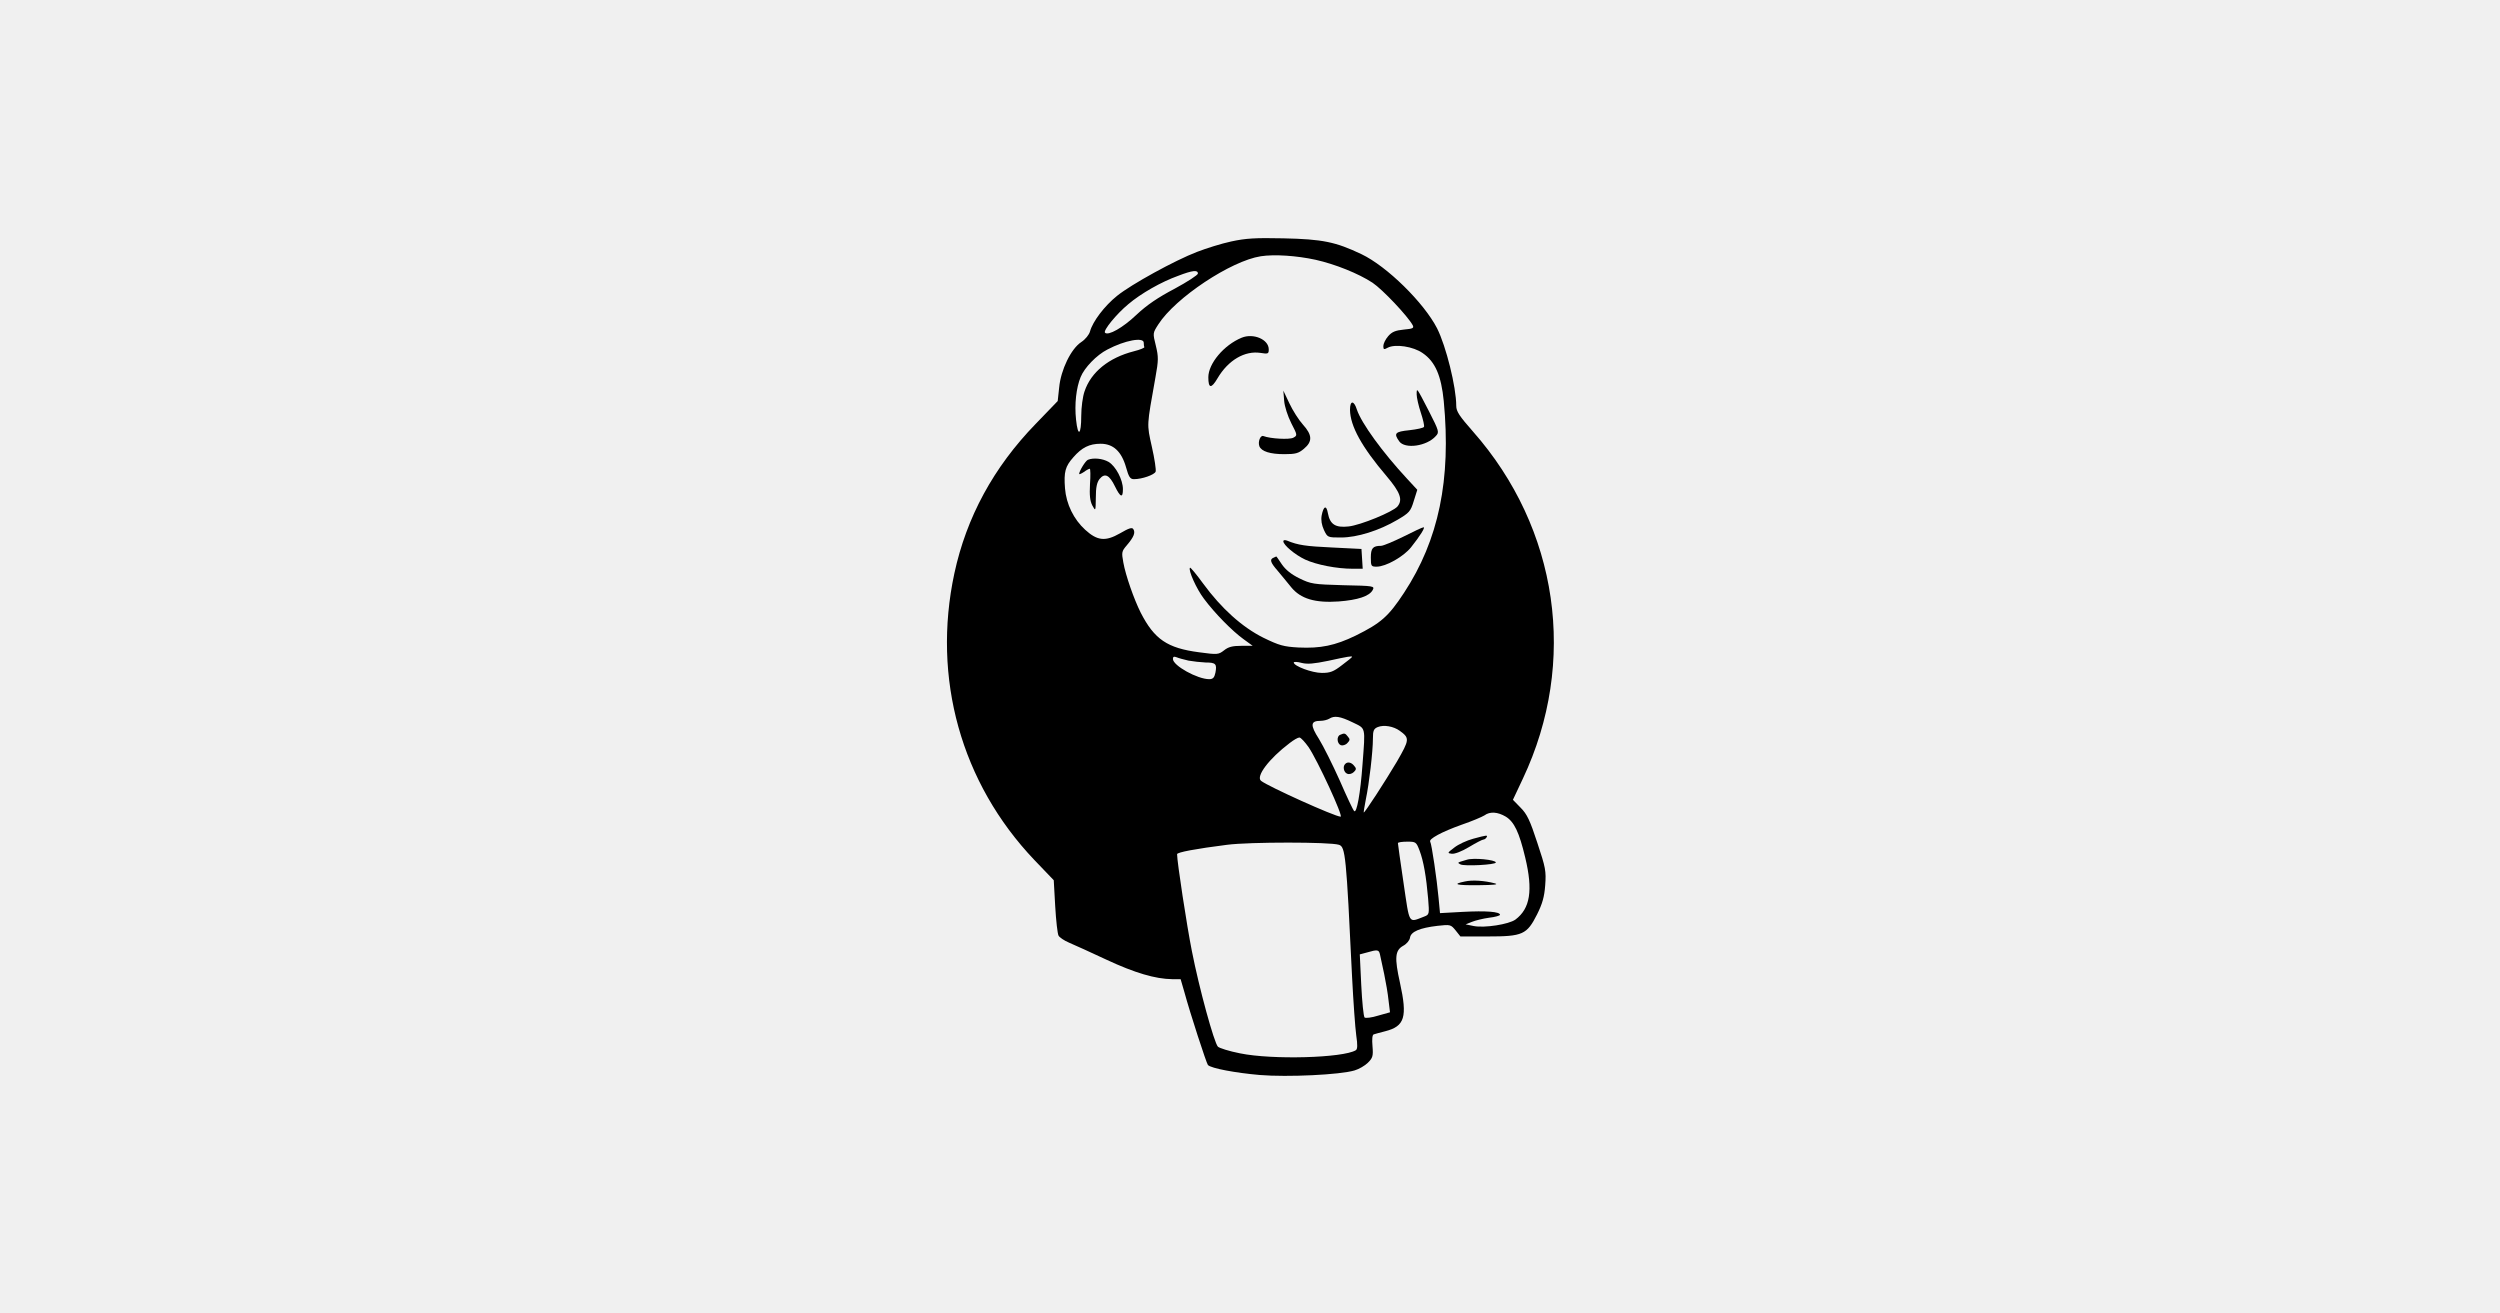
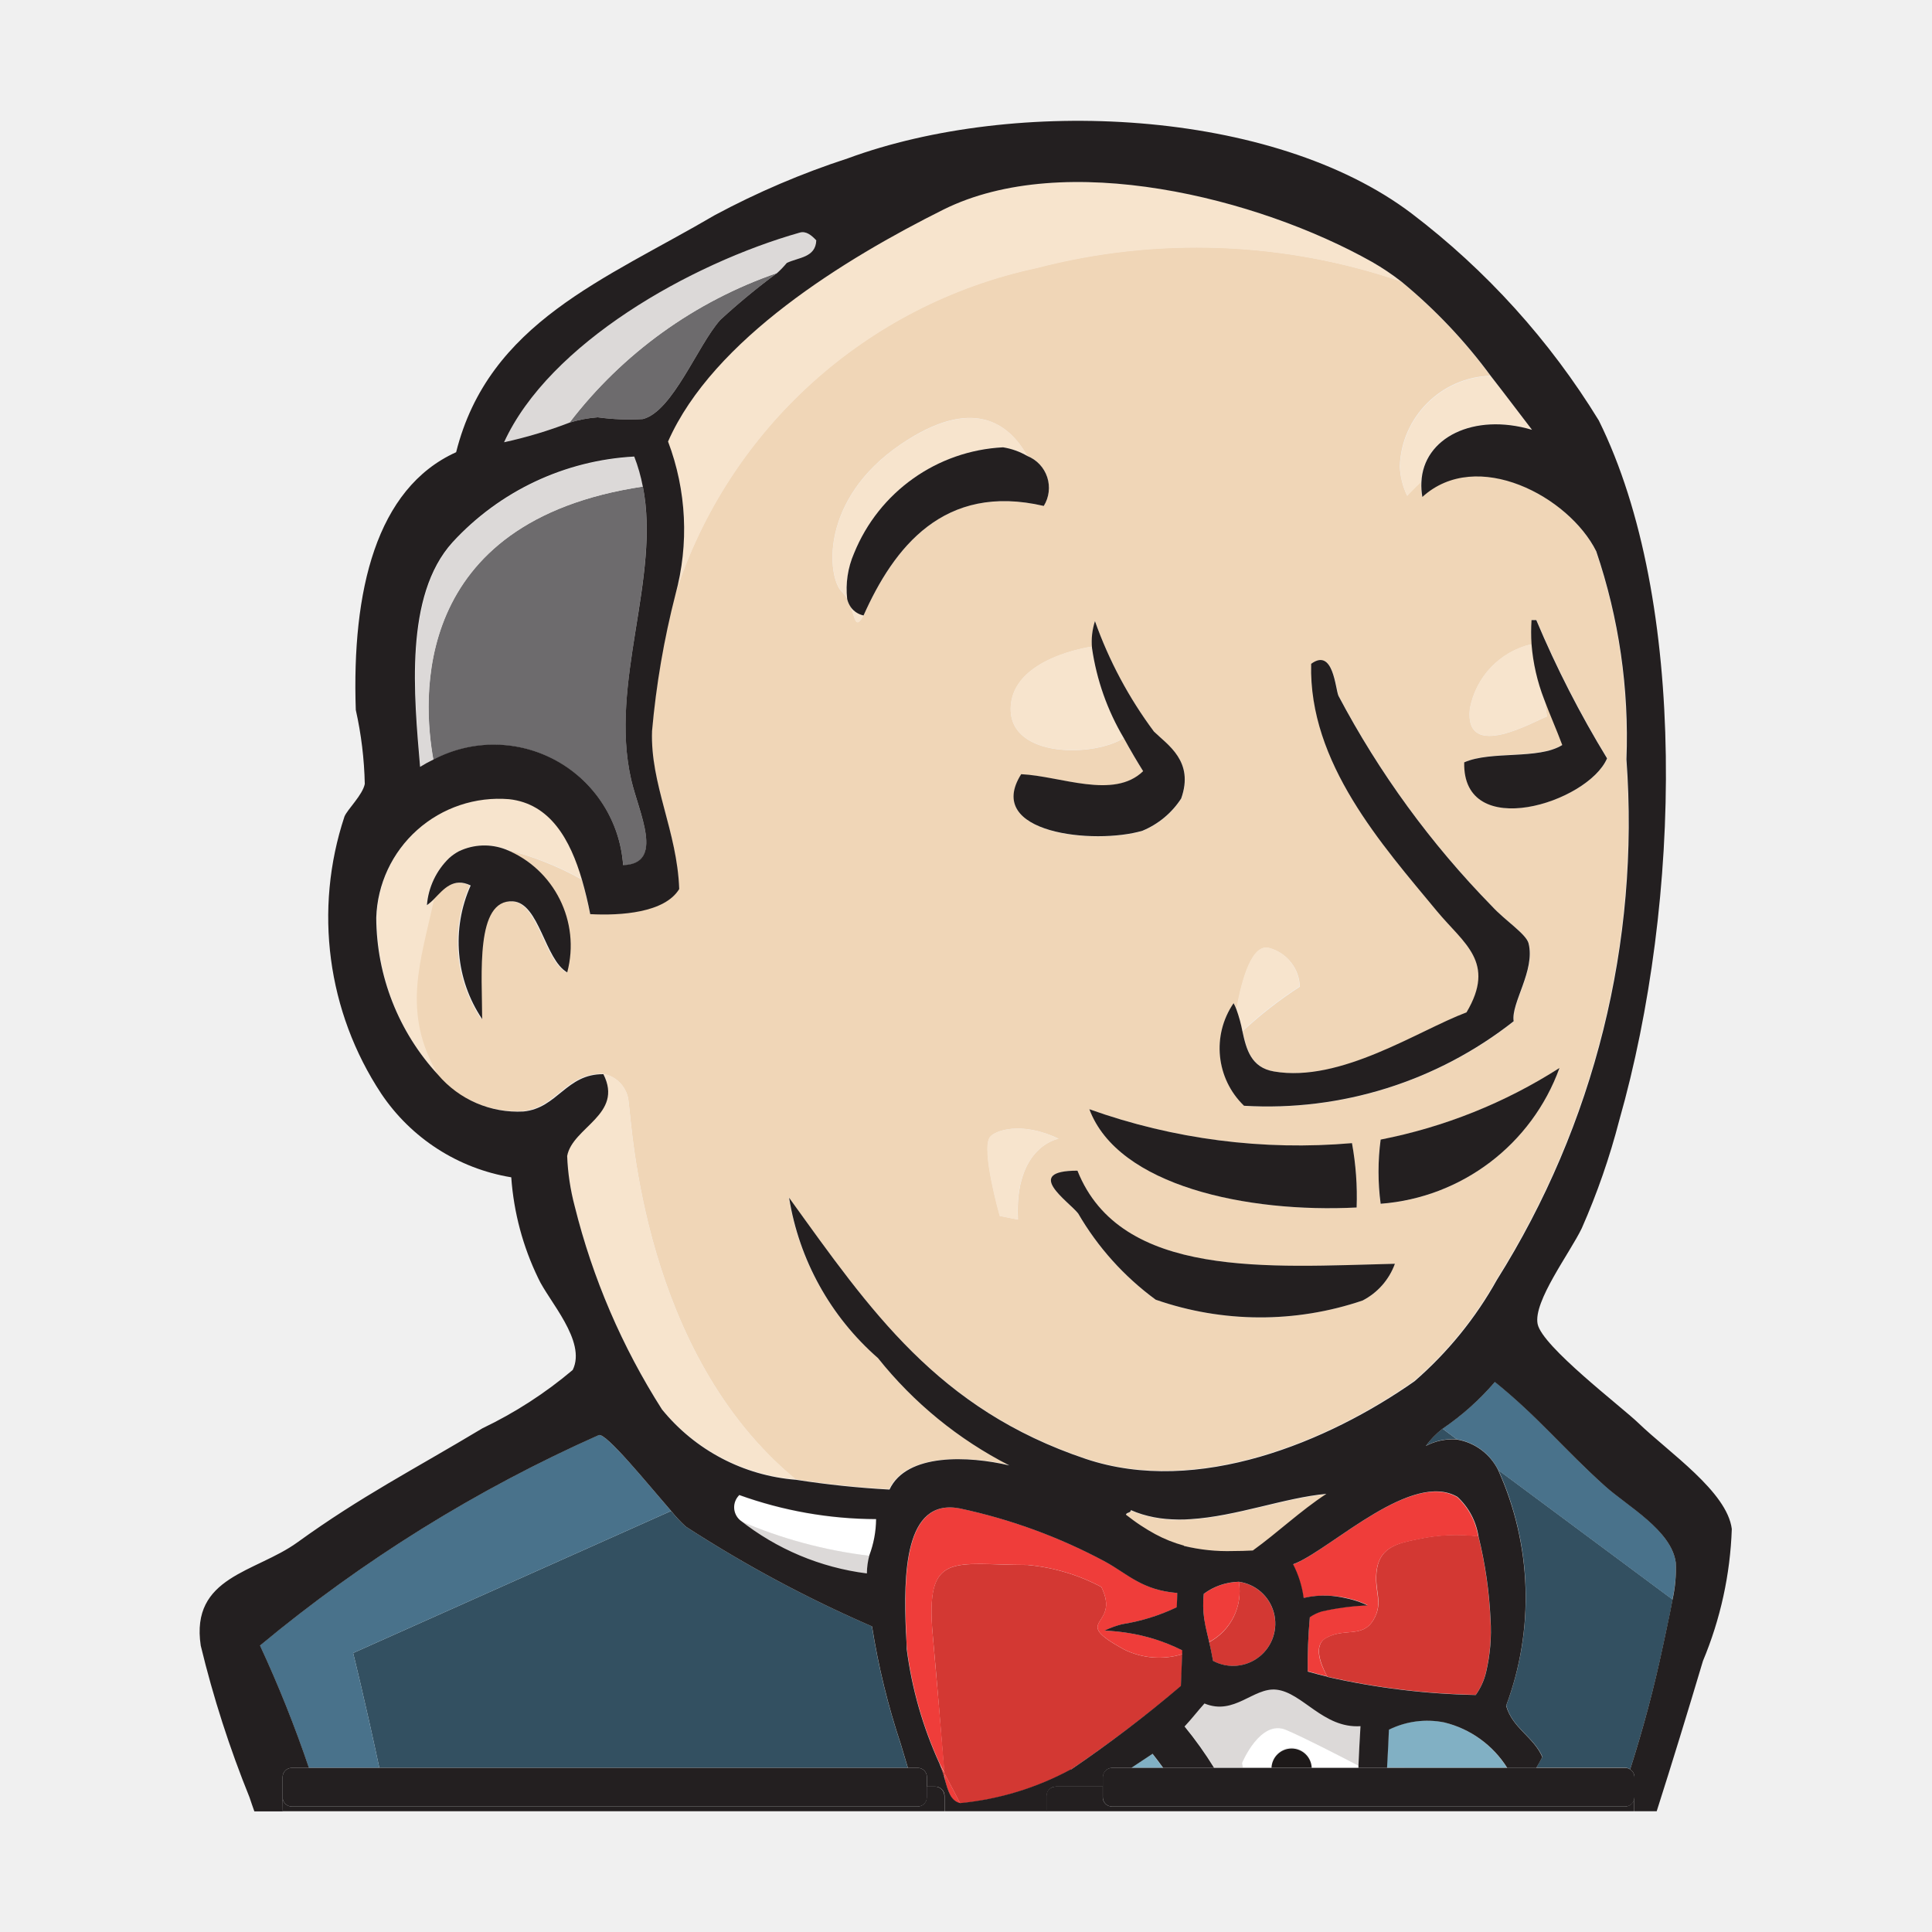
- <svg xmlns="http://www.w3.org/2000/svg" version="1.0" width="1200pt" height="630pt" viewBox="0 0 1200 630" preserveAspectRatio="xMidYMid meet">
-   <g transform="translate(0,630) scale(0.1,-0.1)" fill="#000000" stroke="none">
-     <path d="M5910 5141 c-47 -10 -120 -33 -164 -50 -107 -41 -316 -156 -384 -211 -60 -48 -117 -123 -130 -171 -4 -15 -22 -38 -42 -51 -49 -32 -98 -133 -106 -218 l-7 -65 -106 -110 c-202 -208 -332 -448 -390 -717 -108 -503 32 -1006 384 -1376 l93 -97 7 -125 c4 -69 11 -132 16 -141 4 -8 27 -24 51 -34 24 -10 105 -47 180 -82 135 -63 234 -92 314 -93 l41 0 18 -62 c28 -103 106 -342 113 -350 15 -16 133 -38 249 -48 134 -11 386 1 455 22 21 6 50 23 64 37 23 23 26 32 22 79 -3 34 -1 55 6 57 6 2 31 9 55 15 94 24 107 68 71 232 -27 121 -24 156 15 178 17 9 31 26 33 39 4 29 47 47 132 57 62 7 64 6 87 -22 l23 -29 132 0 c167 0 187 9 236 106 25 50 35 84 39 140 5 68 2 84 -38 204 -35 107 -49 137 -80 168 l-37 38 48 102 c264 560 171 1200 -240 1666 -65 74 -80 96 -80 123 0 90 -49 287 -92 372 -63 123 -241 298 -363 356 -124 59 -187 72 -375 76 -135 3 -181 0 -250 -15z m405 -88 c94 -21 206 -66 273 -110 48 -32 169 -160 193 -204 7 -14 1 -17 -43 -21 -40 -4 -57 -11 -75 -32 -13 -15 -23 -36 -23 -47 0 -17 3 -18 21 -8 36 19 123 6 168 -26 60 -41 89 -108 101 -230 36 -377 -24 -667 -191 -921 -75 -114 -111 -145 -232 -205 -99 -48 -169 -62 -274 -57 -72 4 -93 10 -169 47 -102 51 -201 140 -289 260 -32 44 -61 79 -63 76 -10 -10 31 -102 67 -149 52 -70 137 -156 190 -194 l44 -32 -55 0 c-42 0 -62 -5 -83 -22 -26 -20 -31 -21 -119 -9 -153 20 -215 62 -281 191 -32 64 -72 178 -83 240 -9 49 -8 54 17 83 33 39 42 60 31 77 -6 10 -21 5 -64 -20 -70 -40 -109 -36 -167 17 -55 50 -91 123 -97 199 -6 79 1 105 40 149 41 47 77 65 131 65 60 0 100 -36 122 -113 13 -47 20 -57 38 -57 39 0 98 21 104 36 3 8 -5 62 -18 119 -25 113 -25 96 17 333 15 83 15 99 2 153 -15 60 -15 60 12 102 82 128 349 305 492 327 65 10 171 3 263 -17z m-565 -66 c0 -7 -51 -40 -112 -73 -80 -42 -133 -78 -183 -125 -65 -62 -136 -102 -151 -86 -10 10 55 90 112 137 60 51 158 107 239 136 70 27 95 29 95 11z m-260 -332 c0 -8 1 -18 3 -21 1 -4 -22 -13 -50 -20 -121 -31 -206 -100 -237 -192 -9 -25 -16 -78 -16 -118 0 -93 -16 -104 -25 -18 -8 74 1 153 22 204 18 45 77 106 128 132 85 45 175 61 175 33z m215 -1526 c22 -4 59 -8 82 -9 49 0 55 -7 47 -49 -5 -24 -12 -31 -30 -31 -56 0 -174 65 -174 97 0 11 5 13 18 8 9 -4 35 -11 57 -16z m785 18 c0 -2 -22 -20 -49 -40 -40 -31 -56 -37 -96 -37 -47 0 -135 33 -135 50 0 4 17 4 38 -2 28 -7 59 -4 127 10 96 21 115 24 115 19z m2 -314 c65 -32 62 -17 48 -203 -10 -139 -28 -236 -40 -223 -5 4 -36 70 -69 146 -34 76 -79 166 -100 200 -43 67 -41 87 8 87 14 0 33 5 41 10 25 16 52 12 112 -17z m227 -41 c48 -35 47 -42 -14 -148 -57 -96 -153 -244 -159 -244 -1 0 3 28 10 63 16 76 34 230 34 292 0 38 4 47 23 55 29 12 76 4 106 -18z m-438 -78 c44 -65 168 -334 154 -334 -27 0 -348 145 -382 172 -26 21 38 106 137 181 19 15 40 27 47 27 7 0 26 -21 44 -46z m947 -334 c40 -25 64 -74 93 -196 38 -158 24 -245 -47 -298 -32 -23 -148 -41 -200 -31 l-39 8 30 12 c17 7 54 16 83 20 28 3 52 10 52 14 0 15 -67 20 -179 14 l-109 -6 -7 74 c-8 88 -33 258 -40 269 -8 13 55 47 150 81 50 17 99 38 110 45 27 20 64 17 103 -6z m-801 -135 c31 -10 35 -50 63 -635 6 -118 15 -244 20 -280 7 -47 6 -66 -2 -71 -60 -37 -401 -47 -556 -15 -51 10 -99 25 -106 32 -18 18 -90 280 -125 459 -24 120 -71 428 -71 465 0 9 90 26 240 45 108 14 494 14 537 0z m387 -28 c19 -50 32 -125 41 -230 6 -76 6 -77 -20 -87 -76 -29 -68 -41 -98 162 -15 101 -27 186 -27 191 0 4 20 7 44 7 42 0 44 -1 60 -43z m-190 -499 c3 -13 12 -54 20 -93 8 -38 18 -96 21 -127 l7 -57 -57 -16 c-31 -10 -61 -13 -65 -9 -5 5 -12 75 -16 156 l-7 147 34 9 c51 15 58 14 63 -10z" />
-     <path d="M5960 4679 c-85 -35 -160 -124 -160 -190 0 -54 14 -56 44 -5 51 87 131 134 207 122 36 -6 39 -4 39 17 0 48 -74 79 -130 56z" />
-     <path d="M6800 4406 c0 -14 9 -54 20 -87 11 -33 18 -64 15 -68 -2 -5 -34 -12 -70 -16 -69 -7 -76 -15 -49 -53 27 -39 133 -24 176 25 17 18 16 23 -33 119 -60 116 -59 115 -59 80z" />
-     <path d="M6164 4376 c2 -27 17 -73 34 -107 30 -58 30 -59 10 -70 -19 -10 -110 -5 -144 8 -14 5 -27 -27 -19 -49 10 -25 52 -38 120 -38 54 0 68 4 94 26 42 35 40 66 -5 116 -20 22 -49 68 -65 102 l-29 61 4 -49z" />
-     <path d="M6480 4333 c1 -78 56 -178 176 -319 66 -78 78 -113 52 -145 -22 -26 -178 -90 -235 -96 -63 -7 -89 10 -99 63 -7 41 -21 36 -30 -10 -4 -23 0 -46 11 -70 17 -36 18 -36 82 -36 77 0 183 33 271 85 56 33 63 40 78 90 l17 54 -49 53 c-117 126 -219 266 -241 332 -14 45 -33 45 -33 -1z" />
-     <path d="M5222 4093 c-11 -4 -42 -54 -42 -68 0 -3 10 1 22 9 12 9 25 16 29 16 3 0 4 -33 1 -73 -3 -55 0 -81 11 -103 16 -29 16 -29 17 37 0 50 5 73 18 90 25 30 47 20 74 -36 26 -53 38 -57 38 -13 0 45 -34 110 -69 131 -28 16 -72 21 -99 10z" />
-     <path d="M6736 3724 c-49 -24 -97 -44 -107 -44 -39 0 -49 -11 -49 -56 0 -42 2 -44 28 -44 44 0 129 48 165 93 43 54 70 97 60 96 -5 0 -48 -20 -97 -45z" />
-     <path d="M6160 3702 c0 -18 56 -65 105 -88 54 -25 152 -44 228 -44 l48 0 -3 48 -3 47 -140 7 c-127 6 -164 11 -217 33 -10 4 -18 3 -18 -3z" />
-     <path d="M6113 3623 c-20 -8 -15 -23 20 -63 17 -21 47 -56 65 -79 45 -55 114 -76 228 -68 91 7 147 25 163 55 10 19 6 20 -142 23 -143 4 -155 6 -210 33 -39 19 -66 41 -84 67 -14 21 -26 39 -27 38 0 0 -7 -3 -13 -6z" />
-     <path d="M6433 2773 c-18 -7 -16 -42 3 -50 8 -3 23 1 31 10 13 13 14 19 3 31 -13 17 -17 18 -37 9z" />
-     <path d="M6457 2633 c-13 -12 -7 -41 10 -47 9 -4 23 0 31 8 13 12 13 18 2 30 -13 17 -32 21 -43 9z" />
-     <path d="M7071 2274 c-30 -8 -71 -27 -90 -42 -34 -26 -35 -27 -13 -30 14 -2 48 11 83 32 33 20 64 36 69 36 5 0 12 5 15 10 8 13 3 12 -64 -6z" />
-     <path d="M7040 2173 c-8 -2 -22 -7 -30 -9 -13 -5 -13 -6 0 -13 18 -10 170 -2 170 9 0 13 -108 24 -140 13z" />
-     <path d="M7032 2069 c-64 -13 -44 -19 64 -18 75 1 100 3 79 9 -49 13 -108 17 -143 9z" />
-   </g>
+ <svg xmlns="http://www.w3.org/2000/svg" width="128" height="128" viewBox="0 0 32 32">
+   <path d="M19.513,25.173c-.068,0-.136,0-.2-.01C19.378,25.169,19.445,25.173,19.513,25.173Z" style="fill:none" />
+   <path d="M18.919,25.087a1.93,1.93,0,0,0,.392.076A1.93,1.93,0,0,1,18.919,25.087Z" style="fill:none" />
+   <path d="M20.091,27.511c-.021-.121-.043-.221-.064-.31h0c.021.089.043.189.064.31Z" style="fill:none" />
+   <path d="M7.436,14.214A.832.832,0,0,1,7.6,14.1.581.581,0,0,0,7.436,14.214Z" style="fill:#f0d6b7" />
+   <path d="M10.412,18.253c.06.421.24,4.164,2.766,6.25a15.465,15.465,0,0,0,1.549.162c.28-.6,1.312-.554,1.985-.4a6.648,6.648,0,0,1-2.176-1.778,4.466,4.466,0,0,1-1.472-2.656c1.348,1.87,2.462,3.5,4.913,4.326,1.855.622,4.021-.285,5.446-1.286a6.258,6.258,0,0,0,1.365-1.68,14.242,14.242,0,0,0,2.145-8.621,9.567,9.567,0,0,0-.5-3.446c-.453-.908-1.984-1.72-2.88-.9a1.07,1.07,0,0,1-.016-.246c-.143.134-.23.232-.23.232a1.209,1.209,0,0,1-.122-.487,1.551,1.551,0,0,1,1.5-1.5,8.674,8.674,0,0,0-1.479-1.563,10.49,10.49,0,0,0-6.047-.222,8.06,8.06,0,0,0-5.975,5.4,14.085,14.085,0,0,0-.388,2.263c-.031.884.416,1.655.45,2.617-.239.394-.969.443-1.474.416-.037-.187-.082-.379-.136-.566a5.158,5.158,0,0,0-1.265-.5,1.719,1.719,0,0,1,1.009,2.038c-.373-.213-.462-1.15-.9-1.177-.626-.038-.512,1.216-.509,1.95a2.291,2.291,0,0,1-.19-2.213c-.284-.139-.444.061-.6.217-.222,1.036-.547,1.873.062,2.92a1.734,1.734,0,0,0,1.414.6c.567-.056.706-.624,1.324-.618A.513.513,0,0,1,10.412,18.253ZM16.861,20.2l-.3-.061s-.314-1.1-.163-1.306c.08-.107.52-.268,1.136.028C17.53,18.862,16.8,18.984,16.861,20.2Zm5.706,1.341a5.27,5.27,0,0,1-3.426-.014A4.687,4.687,0,0,1,17.858,20.1c-.155-.2-.927-.708-.012-.709h0c.717,1.8,3.18,1.592,5.257,1.543A1.111,1.111,0,0,1,22.567,21.542Zm.3-1.6a4.016,4.016,0,0,1,0-1.063,8.538,8.538,0,0,0,2.96-1.185h0A3.425,3.425,0,0,1,22.866,19.939Zm2.756-8.073c-.183.061-1.37.762-1.278-.122a1.348,1.348,0,0,1,1.026-1.077,3.037,3.037,0,0,1,0-.4h0l.079,0a17.146,17.146,0,0,0,1.172,2.29c-.317.738-2.4,1.39-2.366.066.45-.2,1.227-.04,1.626-.291-.094-.257-.2-.5-.3-.756Zm-5.187,4.75a.719.719,0,0,1,.046.1c.091-.507.259-1.1.548-1.013a.684.684,0,0,1,.5.638,6.908,6.908,0,0,0-.948.738c.065.3.144.6.523.668,1.106.189,2.393-.677,3.189-.979.493-.832-.043-1.138-.487-1.673-.91-1.1-2.13-2.456-2.086-4.1.368-.267.4.407.452.53a15.006,15.006,0,0,0,2.543,3.486c.214.234.567.459.606.614.113.451-.294.991-.247,1.29h0a6.587,6.587,0,0,1-4.466,1.4A1.322,1.322,0,0,1,20.434,16.615Zm1.958,2.321A4.933,4.933,0,0,1,22.47,20c-1.811.09-3.952-.358-4.427-1.629A10.285,10.285,0,0,0,22.393,18.936Zm-4.256-8.648a6.954,6.954,0,0,0,.977,1.829c.228.222.67.492.451,1.109a1.406,1.406,0,0,1-.642.534c-.79.233-2.631.048-2.008-.937.653.03,1.532.424,2.02-.05-.095-.152-.209-.341-.322-.551-.5.316-1.874.33-1.874-.479,0-.852,1.339-1.034,1.339-1.034l.01.024A1.11,1.11,0,0,1,18.137,10.288ZM14.914,7.363c1.195-.815,1.8-.35,2.1.188a.568.568,0,0,1,.274.828c-1.658-.386-2.482.694-2.985,1.814-.129.234-.136.068-.21-.136a.392.392,0,0,1-.061-.136A.551.551,0,0,0,13.94,9.8C13.7,9.553,13.575,8.276,14.914,7.363Z" style="fill:#f0d6b7" />
+   <path d="M6.283,29.28h8.753c-.04-.135-.079-.268-.118-.394a12.164,12.164,0,0,1-.476-1.948,21.079,21.079,0,0,1-3.087-1.655,2.353,2.353,0,0,1-.24-.257L5.849,27.379S6.038,28.133,6.283,29.28Z" style="fill:#335061" />
+   <path d="M9.433,7A2.125,2.125,0,0,1,9.9,6.912a3.817,3.817,0,0,0,.747.029c.494-.123.912-1.231,1.285-1.644a11.333,11.333,0,0,1,.941-.776A7.346,7.346,0,0,0,9.433,7Z" style="fill:#6d6b6d" />
+   <path d="M7.177,12.586a2.147,2.147,0,0,1,3.145,1.747c.694-.018.259-.866.134-1.413-.369-1.608.487-3.34.192-4.861C6.782,8.637,7,11.606,7.177,12.586Z" style="fill:#6d6b6d" />
+   <path d="M13.249,3.851c-1.82.516-4.152,1.838-4.9,3.473A7.389,7.389,0,0,0,9.433,7a7.346,7.346,0,0,1,3.44-2.479,1.647,1.647,0,0,0,.159-.166c.192-.093.476-.086.487-.375C13.436,3.891,13.348,3.823,13.249,3.851Z" style="fill:#dcd9d8" />
+   <path d="M7.5,8.985c-.8.885-.636,2.542-.538,3.721a2.321,2.321,0,0,1,.218-.12c-.18-.979-.394-3.949,3.471-4.527a2.81,2.81,0,0,0-.142-.493A4.409,4.409,0,0,0,7.5,8.985Z" style="fill:#dcd9d8" />
+   <path d="M10.412,18.253a.513.513,0,0,0-.42-.468c.335.668-.516.878-.6,1.355a3.837,3.837,0,0,0,.125.832,11.351,11.351,0,0,0,1.445,3.365,3.181,3.181,0,0,0,2.22,1.166C10.652,22.418,10.472,18.674,10.412,18.253Z" style="fill:#f7e4cd" />
+   <path d="M21.525,16.338a.684.684,0,0,0-.5-.638c-.289-.082-.457.506-.548,1.013a2.376,2.376,0,0,1,.1.363A6.908,6.908,0,0,1,21.525,16.338Z" style="fill:#f7e4cd" />
+   <path d="M24.344,11.744c-.092.884,1.1.183,1.278.122l-.043-.286a3.235,3.235,0,0,1-.209-.913A1.348,1.348,0,0,0,24.344,11.744Z" style="fill:#f7e4cd" />
+   <path d="M16.739,11.744c0,.809,1.371.795,1.874.479a4.053,4.053,0,0,1-.525-1.489l-.01-.024S16.739,10.892,16.739,11.744Z" style="fill:#f7e4cd" />
+   <path d="M7.192,14.885a.8.8,0,0,1-.125.109,1.221,1.221,0,0,1,.37-.781A.581.581,0,0,1,7.6,14.1a.979.979,0,0,1,.782-.032,5.158,5.158,0,0,1,1.265.5c-.193-.664-.524-1.263-1.208-1.338a2.034,2.034,0,0,0-2.2,1.963A3.858,3.858,0,0,0,7.254,17.8C6.644,16.758,6.97,15.921,7.192,14.885Z" style="fill:#f7e4cd" />
+   <path d="M17.165,4.443a10.49,10.49,0,0,1,6.047.222,4.127,4.127,0,0,0-.49-.329c-1.889-1.066-5.086-1.867-7.1-.866-1.621.808-3.813,2.146-4.56,3.841a4.109,4.109,0,0,1,.123,2.532A8.06,8.06,0,0,1,17.165,4.443Z" style="fill:#f7e4cd" />
+   <path d="M23.188,7.728a1.209,1.209,0,0,0,.122.487s.087-.1.23-.232c.031-.734.865-1.152,1.832-.866-.222-.286-.447-.589-.681-.889A1.551,1.551,0,0,0,23.188,7.728Z" style="fill:#f7e4cd" />
+   <path d="M14.092,10.058c.074.2.082.37.21.136A.348.348,0,0,1,14.092,10.058Z" style="fill:#f7e4cd" />
+   <path d="M14.032,9.922a1.486,1.486,0,0,1,.114-.758,2.816,2.816,0,0,1,2.47-1.755,1.149,1.149,0,0,1,.4.143c-.3-.538-.9-1-2.1-.188-1.338.913-1.217,2.19-.973,2.434A.551.551,0,0,1,14.032,9.922Z" style="fill:#f7e4cd" />
+   <path d="M5.849,27.379l5.266-2.353c-.386-.448-1.079-1.3-1.2-1.257a24.079,24.079,0,0,0-5.61,3.485,20.236,20.236,0,0,1,.81,2.026H6.283C6.038,28.133,5.849,27.379,5.849,27.379Z" style="fill:#49728b" />
+   <path d="M27,29.307a20.836,20.836,0,0,0,.548-2.058c.036-.181.106-.475.156-.756l-2.886-2.144a5.123,5.123,0,0,1,.13,3.9c.1.372.454.515.6.85-.034.06-.068.119-.1.179h1.476A.149.149,0,0,1,27,29.307Z" style="fill:#335061" />
+   <path d="M24.441,28.074a1.081,1.081,0,0,0,.172-.381,1.081,1.081,0,0,1-.172.381Z" style="fill:#335061" />
+   <path d="M23.617,23.946a.948.948,0,0,1,.514-.106l-.238-.177A1.457,1.457,0,0,0,23.617,23.946Z" style="fill:#335061" />
+   <path d="M27.756,25.879c-.074-.537-.8-.935-1.172-1.266C25.9,24,25.472,23.46,24.761,22.887a4.391,4.391,0,0,1-.869.776l.238.177a.932.932,0,0,1,.686.51L27.7,26.493A2.339,2.339,0,0,0,27.756,25.879Z" style="fill:#49728b" />
+   <path d="M20.572,29.2a.438.438,0,0,0,.009.076h.479a.333.333,0,0,1,.666,0H22.5v-.03c-.274-.144-.873-.455-1.2-.593C20.876,28.475,20.572,29.2,20.572,29.2Z" style="fill:#fff" />
+   <path d="M20.572,29.2s.3-.73.73-.548c.322.138.921.449,1.2.593.01-.22.02-.44.034-.66-.618.039-.961-.559-1.394-.605-.378-.041-.7.435-1.19.229-.113.124-.215.259-.33.381a6.313,6.313,0,0,1,.489.685h.476A.438.438,0,0,1,20.572,29.2Z" style="fill:#dcd9d8" />
+   <path d="M14.511,25.169a6.738,6.738,0,0,1-2.269-.4.282.282,0,0,0,.017.421,7.657,7.657,0,0,0,2.14.578A1.748,1.748,0,0,0,14.511,25.169Z" style="fill:#fff" />
+   <path d="M14.357,26.069a1.233,1.233,0,0,1,.041-.3,7.657,7.657,0,0,1-2.14-.578A4.237,4.237,0,0,0,14.357,26.069Z" style="fill:#dcd9d8" />
+   <path d="M24.613,27.693a2.963,2.963,0,0,0,.073-.87,7.057,7.057,0,0,0-.2-1.378,3,3,0,0,0-1.009.049c-.3.061-.609.122-.669.487s.122.548-.061.852-.487.122-.791.3c-.207.124-.076.445.029.638a12.138,12.138,0,0,0,2.459.3A1.081,1.081,0,0,0,24.613,27.693Z" style="fill:#d33833" />
+   <path d="M15.562,29.219c.016.043.033.088.047.128s.029.093.042.139l-.009-.117Z" style="fill:#d33833" />
+   <path d="M19.563,27.925q.01-.264.021-.527a1.309,1.309,0,0,1-.96-.074c-.937-.511-.05-.36-.382-1.038a3.236,3.236,0,0,0-1.224-.365c-1.228,0-1.7-.247-1.568,1.169.069.76.131,1.519.191,2.28.1.188.19.357.262.5a4.834,4.834,0,0,0,1.833-.559A21.007,21.007,0,0,0,19.563,27.925Z" style="fill:#d33833" />
+   <path d="M20.027,27.2c.021.089.043.189.064.31h0a.7.7,0,1,0,.428-1.31A.953.953,0,0,1,20.027,27.2Z" style="fill:#d33833" />
+   <path d="M21.953,27.137c.3-.183.609,0,.791-.3s0-.487.061-.852.365-.426.669-.487a3,3,0,0,1,1.009-.049,1.125,1.125,0,0,0-.348-.652c-.747-.436-2.056.825-2.665,1.093l-.057.023a1.694,1.694,0,0,1,.175.558A1.475,1.475,0,0,1,22,26.429a1.761,1.761,0,0,1,.276.033c.045.009.089.02.133.032a1.463,1.463,0,0,1,.243.092,4.209,4.209,0,0,0-.757.1.7.7,0,0,0-.2.095,8.618,8.618,0,0,0-.035.9q.158.045.322.084C21.877,27.582,21.746,27.261,21.953,27.137Z" style="fill:#ef3d3a" />
+   <path d="M15.651,29.485c.051.183.095.348.253.385-.072-.144-.163-.313-.262-.5Z" style="fill:#ef3d3a" />
+   <path d="M15.45,27.089c-.129-1.416.34-1.169,1.568-1.169a3.236,3.236,0,0,1,1.224.365c.332.678-.555.527.382,1.038a1.309,1.309,0,0,0,.96.074l0-.063a3.039,3.039,0,0,0-.916-.29,3.5,3.5,0,0,0-.371-.036,1.555,1.555,0,0,1,.291-.106,3.285,3.285,0,0,0,.906-.281c0-.079.006-.158.009-.236a1.883,1.883,0,0,1-.2-.027,1.565,1.565,0,0,1-.177-.044,1.585,1.585,0,0,1-.294-.127c-.178-.1-.331-.216-.525-.322a9.077,9.077,0,0,0-2.408-.881c-.921-.176-.929,1.105-.89,2.049,0,.1.008.192.013.28a6.585,6.585,0,0,0,.544,1.9l.079.15C15.582,28.609,15.519,27.849,15.45,27.089Z" style="fill:#ef3d3a" />
+   <path d="M20.52,26.2a1.009,1.009,0,0,0-.582.2,1.7,1.7,0,0,0,.007.412c.011.079.028.155.048.238l.031.131,0,.017h0A.953.953,0,0,0,20.52,26.2Z" style="fill:#ef3d3a" />
+   <path d="M14.146,9.164a1.486,1.486,0,0,0-.114.758.392.392,0,0,0,.061.136.348.348,0,0,0,.21.136c.5-1.12,1.327-2.2,2.985-1.814a.568.568,0,0,0-.274-.828,1.149,1.149,0,0,0-.4-.143A2.816,2.816,0,0,0,14.146,9.164Z" style="fill:#231f20" />
+   <path d="M24.252,12.627c-.032,1.324,2.049.672,2.366-.066a17.146,17.146,0,0,1-1.172-2.29l-.079,0h0a3.037,3.037,0,0,0,0,.4,3.235,3.235,0,0,0,.209.913c.095.256.205.5.3.756C25.479,12.587,24.7,12.43,24.252,12.627Z" style="fill:#231f20" />
+   <path d="M18.934,12.773c-.488.474-1.367.08-2.02.05-.623.985,1.218,1.17,2.008.937a1.406,1.406,0,0,0,.642-.534c.219-.617-.223-.887-.451-1.109a6.954,6.954,0,0,1-.977-1.829,1.11,1.11,0,0,0-.049.445,4.053,4.053,0,0,0,.525,1.489C18.726,12.432,18.839,12.621,18.934,12.773Z" style="fill:#231f20" />
+   <path d="M20.605,18.315a6.587,6.587,0,0,0,4.466-1.4h0c-.047-.3.36-.84.247-1.29-.039-.155-.392-.38-.606-.614a15.006,15.006,0,0,1-2.543-3.486c-.053-.123-.085-.8-.452-.53-.044,1.642,1.176,3,2.086,4.1.444.535.98.841.487,1.673-.8.3-2.083,1.169-3.189.979-.379-.065-.458-.365-.523-.668a2.376,2.376,0,0,0-.1-.363.719.719,0,0,0-.046-.1A1.322,1.322,0,0,0,20.605,18.315Z" style="fill:#231f20" />
+   <path d="M7.6,14.1a.832.832,0,0,0-.159.111,1.221,1.221,0,0,0-.37.781.8.8,0,0,0,.125-.109c.153-.156.313-.357.6-.217a2.291,2.291,0,0,0,.19,2.213c0-.733-.117-1.987.509-1.95.438.027.527.964.9,1.177A1.719,1.719,0,0,0,8.378,14.07.979.979,0,0,0,7.6,14.1Z" style="fill:#231f20" />
+   <path d="M22.868,18.875a4.016,4.016,0,0,0,0,1.063,3.425,3.425,0,0,0,2.962-2.249h0A8.538,8.538,0,0,1,22.868,18.875Z" style="fill:#231f20" />
+   <path d="M22.47,20a4.933,4.933,0,0,0-.077-1.066,10.285,10.285,0,0,1-4.35-.562C18.518,19.644,20.659,20.092,22.47,20Z" style="fill:#231f20" />
+   <path d="M17.846,19.39h0c-.915,0-.143.51.012.709a4.687,4.687,0,0,0,1.284,1.428,5.27,5.27,0,0,0,3.426.014,1.111,1.111,0,0,0,.536-.609C21.026,20.982,18.563,21.189,17.846,19.39Z" style="fill:#231f20" />
+   <path d="M24.96,29.28a1.709,1.709,0,0,0-1.042-.753,1.433,1.433,0,0,0-.918.12c-.008.2-.018.415-.031.632Z" style="fill:#81b0c4" />
+   <path d="M21.971,24.749c-.686.061-1.493.373-2.252.419-.069,0-.138.006-.206.006s-.136,0-.2-.01a1.93,1.93,0,0,1-.392-.076,1.666,1.666,0,0,1-.188-.07c0,.052-.071.033-.082.076.085.066.167.126.247.179s.159.1.238.143a2.218,2.218,0,0,0,.475.19,3.052,3.052,0,0,0,.816.09c.1,0,.212,0,.327-.009C21.169,25.384,21.537,25.031,21.971,24.749Z" style="fill:#f0d6b7" />
+   <path d="M19.086,29.048l-.351.233h.527Q19.176,29.162,19.086,29.048Z" style="fill:#81b0c4" />
+   <path d="M4.681,29.769v-.335a.153.153,0,0,1,.153-.153h.283a20.236,20.236,0,0,0-.81-2.026,24.079,24.079,0,0,1,5.61-3.485c.118-.047.811.809,1.2,1.257a2.353,2.353,0,0,0,.24.257,21.079,21.079,0,0,0,3.087,1.655,12.164,12.164,0,0,0,.476,1.948c.039.126.078.26.118.394H15.2a.153.153,0,0,1,.153.153v.158h.139a.153.153,0,0,1,.153.153V30h1.691v-.255a.153.153,0,0,1,.153-.153h.78v-.158a.153.153,0,0,1,.153-.153h.317l.351-.233q.09.114.176.233h.843a6.313,6.313,0,0,0-.489-.685c.115-.122.217-.256.33-.381.492.206.812-.27,1.19-.229.433.046.776.644,1.394.605-.014.22-.024.44-.034.66v.03h.474c.012-.217.023-.429.031-.632a1.433,1.433,0,0,1,.918-.12,1.709,1.709,0,0,1,1.042.753h.481c.034-.06.069-.119.1-.179-.143-.335-.495-.477-.6-.85a5.123,5.123,0,0,0-.13-3.9.932.932,0,0,0-.686-.51.948.948,0,0,0-.514.106,1.457,1.457,0,0,1,.275-.283,4.391,4.391,0,0,0,.869-.776c.712.573,1.141,1.112,1.824,1.725.37.332,1.1.73,1.172,1.266a2.339,2.339,0,0,1-.054.614c-.051.281-.12.575-.156.756A20.836,20.836,0,0,1,27,29.307a.15.15,0,0,1,.072.127V30h.368c.258-.808.511-1.635.766-2.489a6.207,6.207,0,0,0,.478-2.187c-.078-.617-1.04-1.265-1.547-1.754-.281-.271-1.593-1.267-1.669-1.64s.535-1.178.731-1.586a11.669,11.669,0,0,0,.621-1.788c1.032-3.627,1.137-8.611-.339-11.592a12.54,12.54,0,0,0-3.1-3.428c-2.3-1.742-6.563-1.935-9.339-.913a13.481,13.481,0,0,0-2.2.939C10.024,4.628,8.094,5.342,7.555,7.49c-1.328.6-1.729,2.3-1.662,4.268a6.221,6.221,0,0,1,.149,1.227c-.037.184-.286.419-.336.538a5.3,5.3,0,0,0,.609,4.592A3.225,3.225,0,0,0,8.468,19.5a4.568,4.568,0,0,0,.447,1.672c.17.373.805,1.043.571,1.519a6.987,6.987,0,0,1-1.495.966c-1.158.695-2,1.12-3.066,1.89-.692.5-1.773.562-1.6,1.71a17.869,17.869,0,0,0,.808,2.513c.025.078.053.155.08.232h.47ZM13.032,4.355a1.647,1.647,0,0,1-.159.166,11.333,11.333,0,0,0-.941.776c-.373.413-.79,1.521-1.285,1.644A3.817,3.817,0,0,1,9.9,6.912,2.125,2.125,0,0,0,9.433,7a7.389,7.389,0,0,1-1.084.325c.748-1.635,3.08-2.957,4.9-3.473.1-.028.188.04.271.129C13.509,4.268,13.224,4.262,13.032,4.355Zm-2.385,3.7c.3,1.521-.561,3.254-.192,4.861.125.546.56,1.394-.134,1.413a2.147,2.147,0,0,0-3.145-1.747,2.321,2.321,0,0,0-.218.12c-.1-1.179-.266-2.836.538-3.721a4.409,4.409,0,0,1,3.009-1.419A2.81,2.81,0,0,1,10.647,8.059ZM7.254,17.8A3.858,3.858,0,0,1,6.232,15.2a2.034,2.034,0,0,1,2.2-1.963c.684.075,1.014.674,1.208,1.338.054.187.1.379.136.566.505.027,1.235-.022,1.474-.416-.034-.962-.481-1.733-.45-2.617a14.085,14.085,0,0,1,.388-2.263,4.109,4.109,0,0,0-.123-2.532c.747-1.695,2.939-3.032,4.56-3.841,2.009-1,5.207-.2,7.1.866a4.127,4.127,0,0,1,.49.329,8.674,8.674,0,0,1,1.479,1.563c.234.3.459.6.681.889-.967-.287-1.8.132-1.832.866a1.07,1.07,0,0,0,.016.246c.9-.821,2.427-.009,2.88.9a9.567,9.567,0,0,1,.5,3.446,14.242,14.242,0,0,1-2.145,8.621,6.258,6.258,0,0,1-1.365,1.68c-1.425,1-3.591,1.908-5.446,1.286-2.451-.823-3.565-2.456-4.913-4.326a4.466,4.466,0,0,0,1.472,2.656,6.648,6.648,0,0,0,2.176,1.778c-.673-.158-1.7-.208-1.985.4a15.465,15.465,0,0,1-1.549-.162,3.181,3.181,0,0,1-2.22-1.166,11.351,11.351,0,0,1-1.445-3.365,3.837,3.837,0,0,1-.125-.832c.088-.478.939-.687.6-1.355-.618-.006-.757.562-1.324.618A1.734,1.734,0,0,1,7.254,17.8Zm12.77,9.38-.031-.131c-.02-.083-.036-.159-.048-.238a1.7,1.7,0,0,1-.007-.412,1.009,1.009,0,0,1,.582-.2.7.7,0,1,1-.428,1.31c-.021-.121-.043-.221-.064-.31Zm-7.782-2.419a6.738,6.738,0,0,0,2.269.4,1.748,1.748,0,0,1-.112.6,1.233,1.233,0,0,0-.041.3,4.237,4.237,0,0,1-2.1-.882A.282.282,0,0,1,12.242,24.766Zm7.367.839a2.218,2.218,0,0,1-.475-.19c-.078-.042-.157-.09-.238-.143s-.162-.113-.247-.179c.011-.043.079-.024.082-.076a1.666,1.666,0,0,0,.188.07,1.93,1.93,0,0,0,.392.076c.067.006.134.009.2.01s.137,0,.206-.006c.759-.046,1.566-.358,2.252-.419-.433.283-.8.636-1.218.938-.115.006-.224.009-.327.009A3.052,3.052,0,0,1,19.609,25.605Zm-1.872,3.706a4.834,4.834,0,0,1-1.833.559c-.158-.037-.2-.2-.253-.385-.013-.046-.026-.092-.042-.139s-.03-.085-.047-.128a6.585,6.585,0,0,1-.544-1.9c0-.088-.009-.182-.013-.28-.039-.944-.031-2.225.89-2.049a9.077,9.077,0,0,1,2.408.881c.194.106.347.225.525.322a1.585,1.585,0,0,0,.294.127,1.565,1.565,0,0,0,.177.044,1.883,1.883,0,0,0,.2.027c0,.078-.006.157-.009.236a3.285,3.285,0,0,1-.906.281,1.555,1.555,0,0,0-.291.106,3.5,3.5,0,0,1,.371.036,3.039,3.039,0,0,1,.916.29l0,.063q-.01.264-.021.527A21.007,21.007,0,0,1,17.737,29.311Zm4.245-1.536q-.164-.039-.322-.084a8.618,8.618,0,0,1,.035-.9.7.7,0,0,1,.2-.095,4.209,4.209,0,0,1,.757-.1,1.463,1.463,0,0,0-.243-.092c-.043-.012-.088-.023-.133-.032A1.761,1.761,0,0,0,22,26.429a1.475,1.475,0,0,0-.407.038,1.694,1.694,0,0,0-.175-.558l.057-.023c.609-.268,1.918-1.529,2.665-1.093a1.125,1.125,0,0,1,.348.652,7.057,7.057,0,0,1,.2,1.378,2.963,2.963,0,0,1-.073.87,1.081,1.081,0,0,1-.172.381h0A12.138,12.138,0,0,1,21.982,27.774Z" style="fill:#231f20" />
+   <path d="M17.53,18.862c-.616-.3-1.056-.135-1.136-.028-.152.2.163,1.306.163,1.306l.3.061C16.8,18.984,17.53,18.862,17.53,18.862Z" style="fill:#f7e4cd" />
+   <path d="M21.393,28.961a.334.334,0,0,0-.333.319h.666A.334.334,0,0,0,21.393,28.961Z" style="fill:#1d1919" />
+   <path d="M15.642,29.745a.153.153,0,0,0-.153-.153h-.139v.177a.153.153,0,0,1-.153.153H4.834a.153.153,0,0,1-.153-.153V30H15.642Z" style="fill:#231f20" />
+   <path d="M26.918,29.922h-8.5a.153.153,0,0,1-.153-.153v-.177h-.78a.153.153,0,0,0-.153.153V30h9.737v-.231A.153.153,0,0,1,26.918,29.922Z" style="fill:#231f20" />
+   <path d="M4.834,29.922H15.2a.153.153,0,0,0,.153-.153v-.335a.153.153,0,0,0-.153-.153H4.834a.153.153,0,0,0-.153.153v.335A.153.153,0,0,0,4.834,29.922Z" style="fill:#231f20" />
+   <path d="M18.266,29.769a.153.153,0,0,0,.153.153h8.5a.153.153,0,0,0,.153-.153v-.335A.15.15,0,0,0,27,29.307a.149.149,0,0,0-.081-.026h-8.5a.153.153,0,0,0-.153.153v.335Z" style="fill:#231f20" />
</svg>
